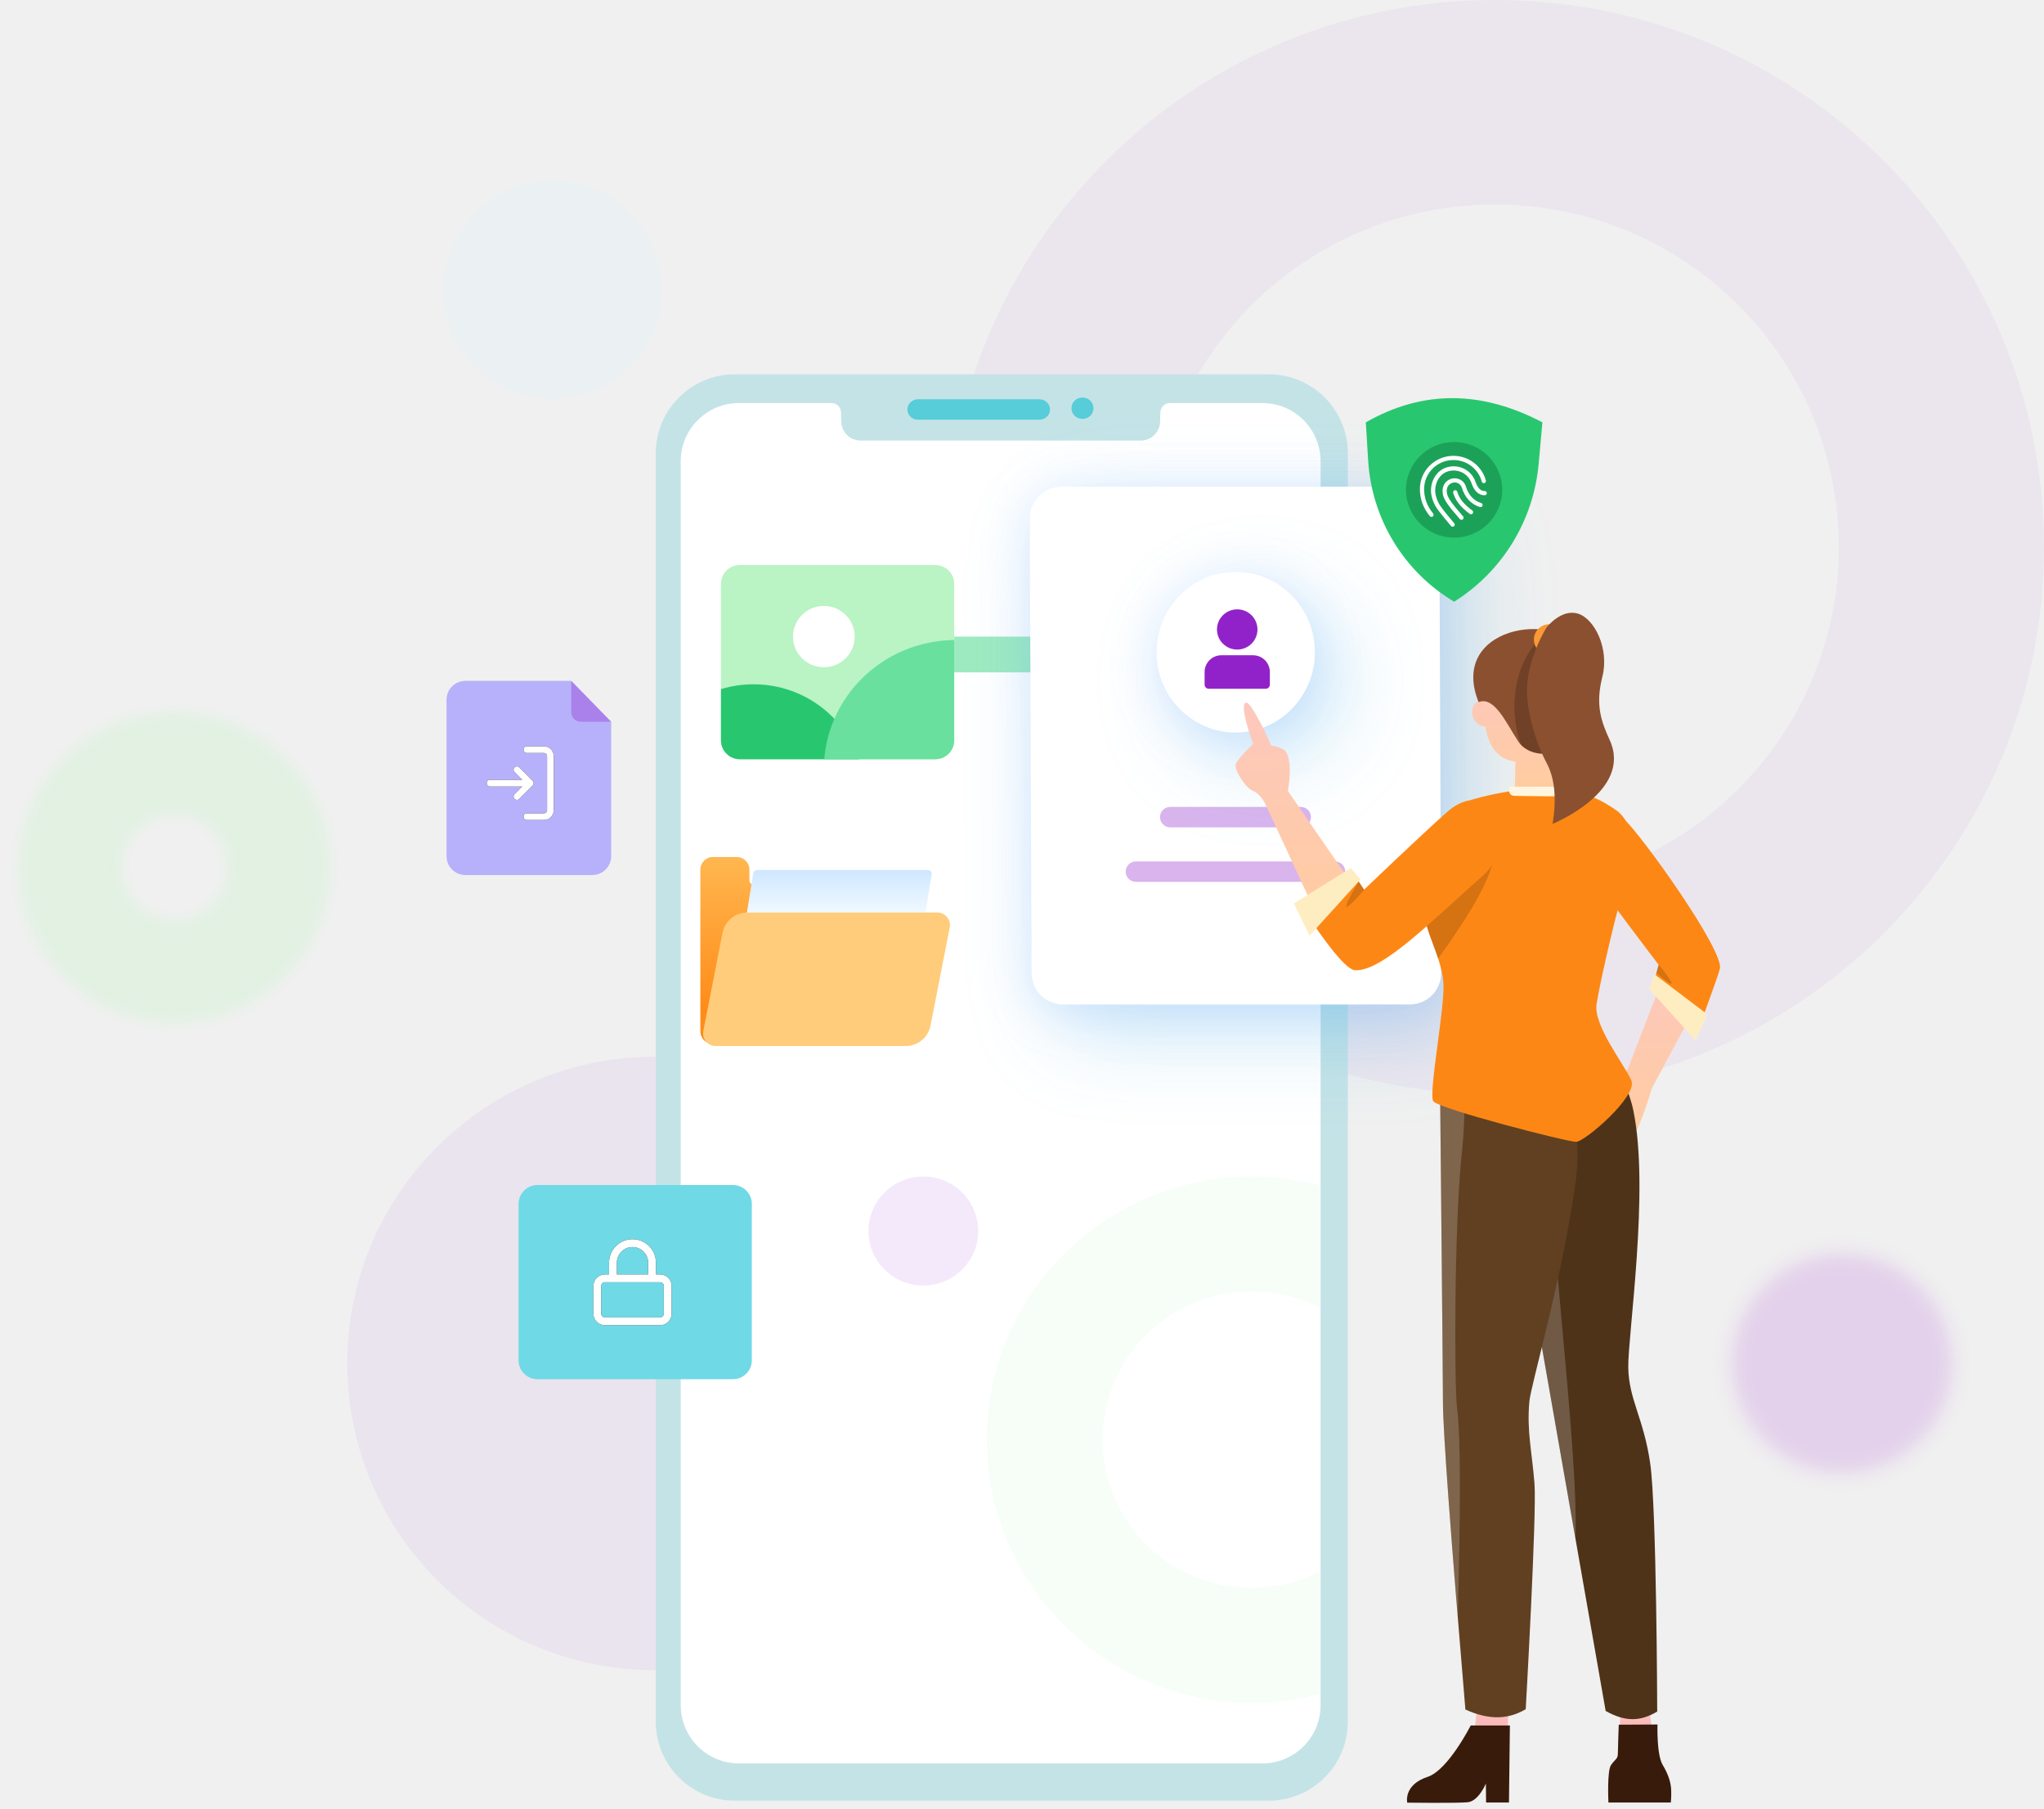
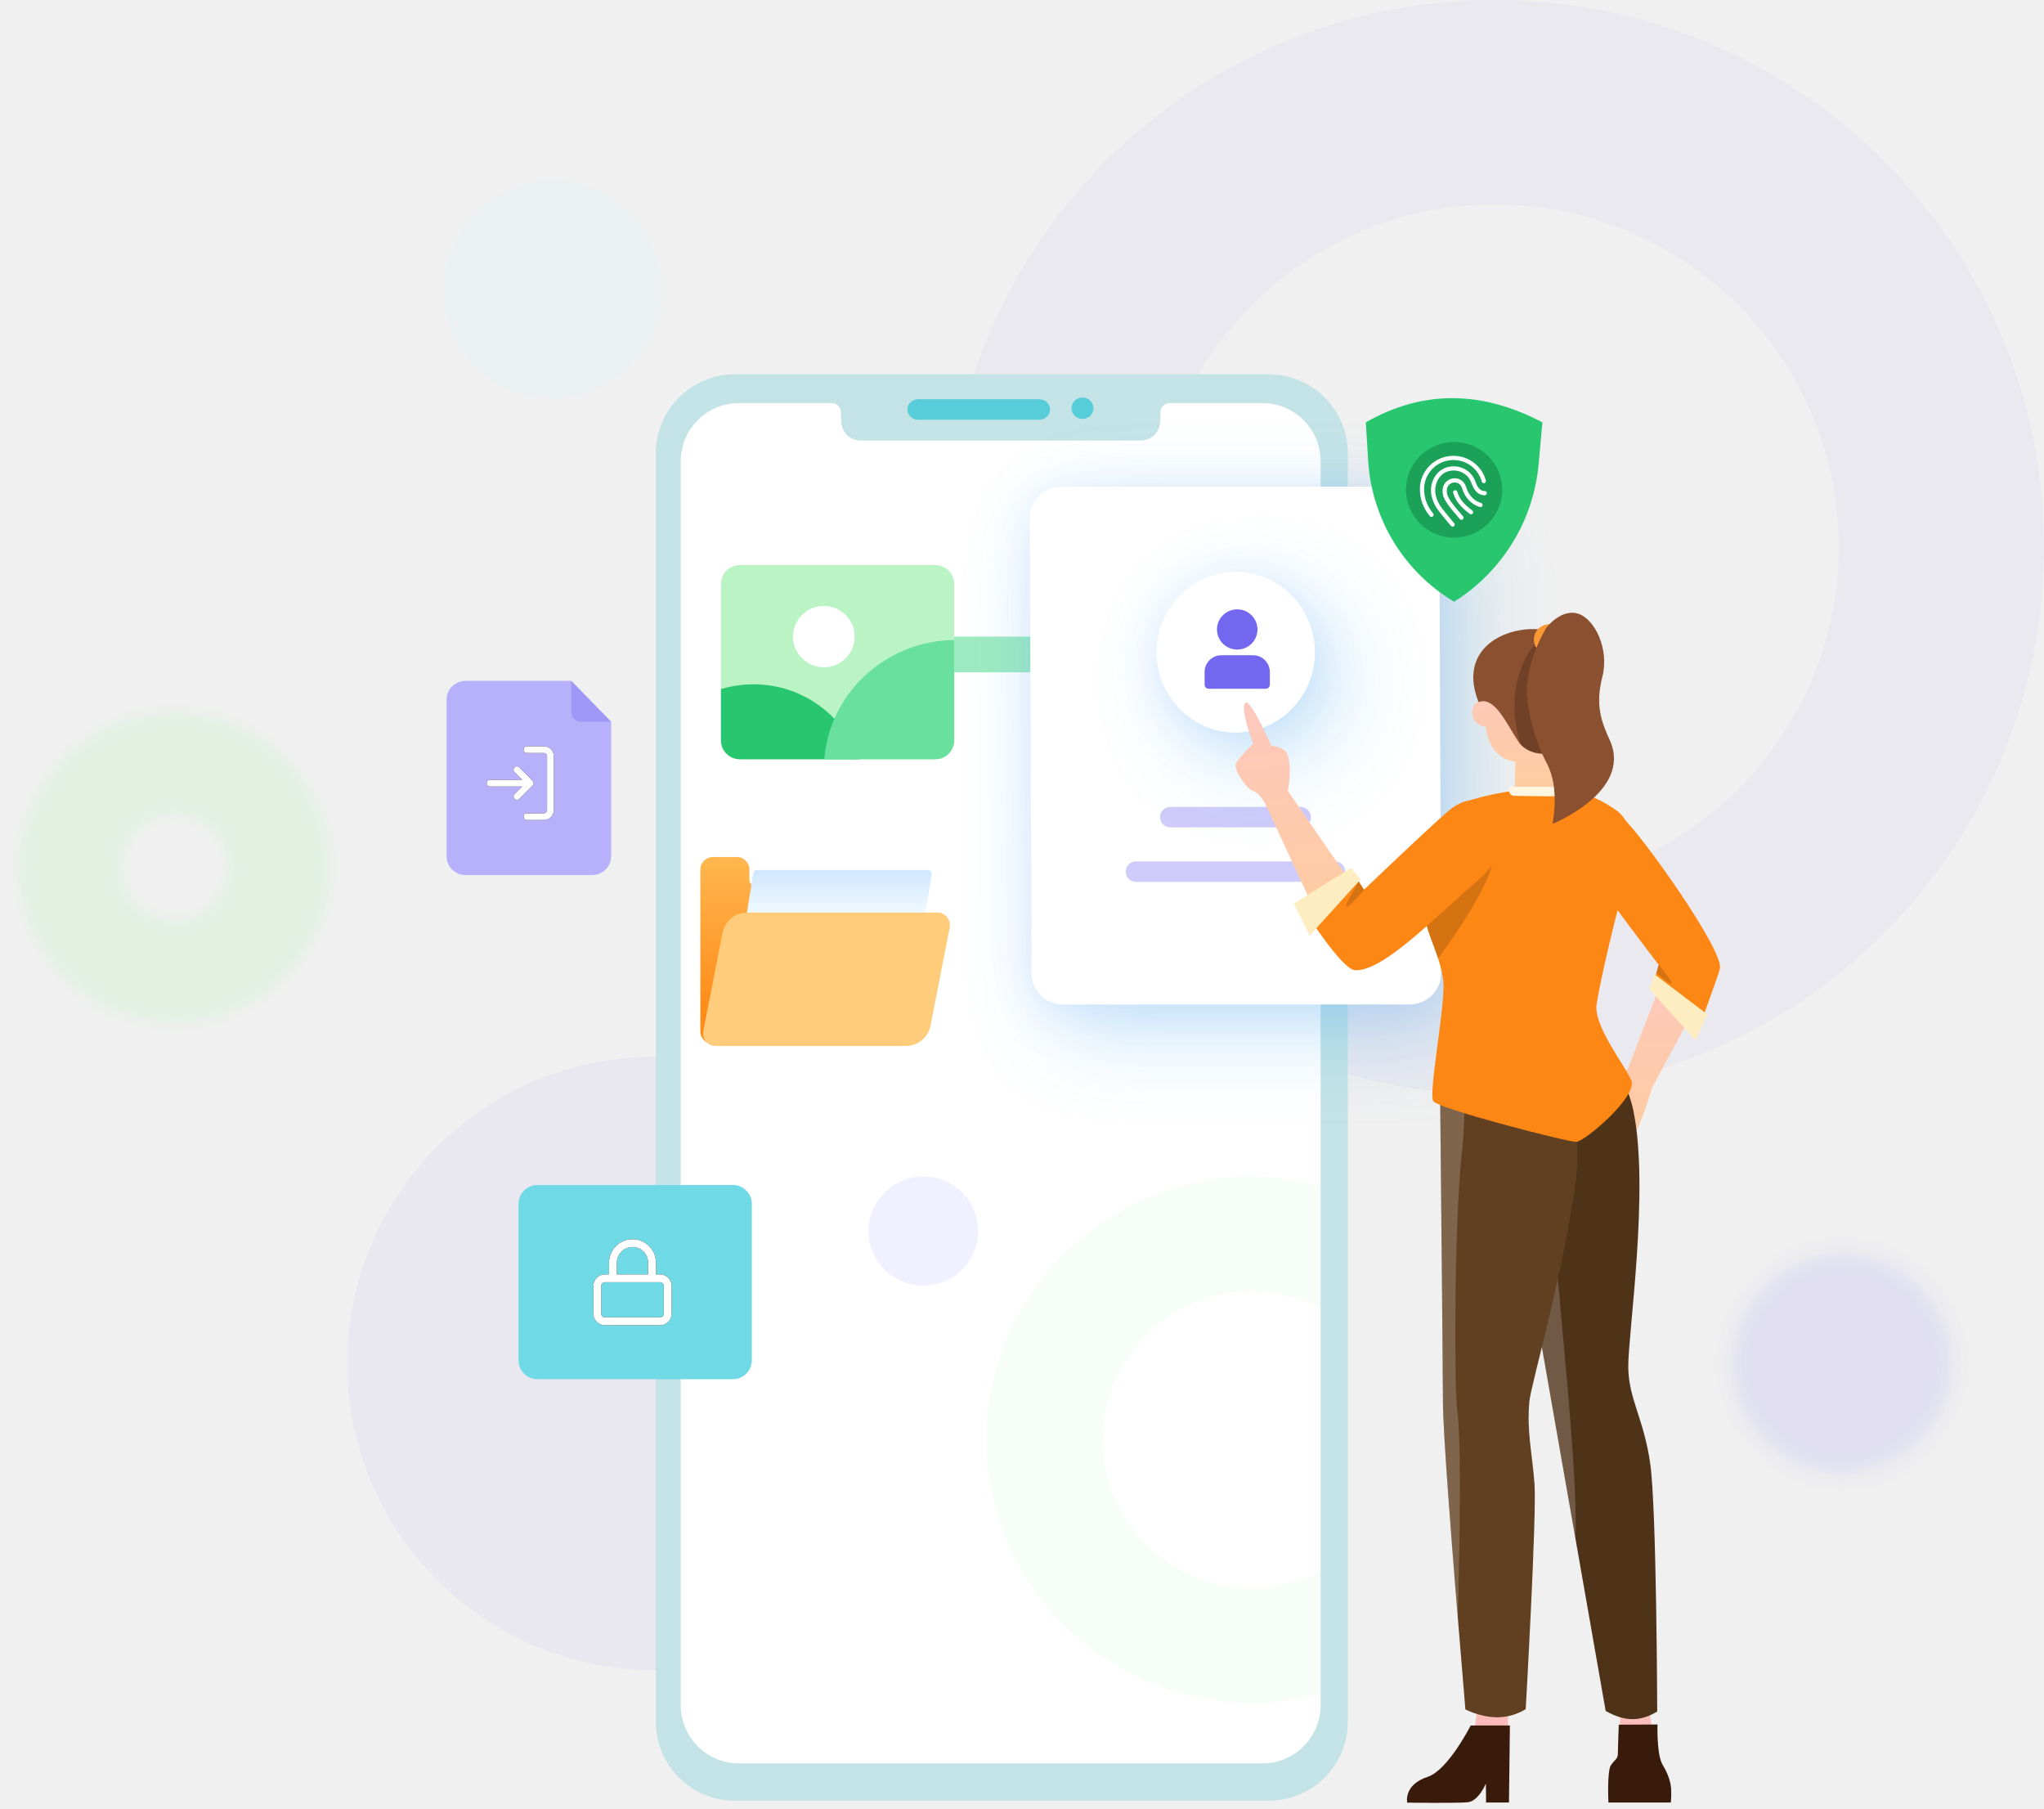
<svg xmlns="http://www.w3.org/2000/svg" xmlns:xlink="http://www.w3.org/1999/xlink" width="650px" height="575px" viewBox="0 0 650 575" version="1.1">
  <defs>
    <filter x="-6.1%" y="-6.1%" width="112.1%" height="112.2%" filterUnits="objectBoundingBox" id="filter-1">
      <feGaussianBlur stdDeviation="2" in="SourceGraphic" />
    </filter>
    <filter x="-12.9%" y="-13.0%" width="125.9%" height="126.0%" filterUnits="objectBoundingBox" id="filter-2">
      <feGaussianBlur stdDeviation="3" in="SourceGraphic" />
    </filter>
    <path d="M18.522,0 L47.957,0 C49.58,-4.62229605e-15 50.908,1.291 50.956,2.913 L51.044,5.956 C51.141,9.274 53.858,11.913 57.176,11.913 L146.307,11.913 C149.625,11.913 152.342,9.274 152.439,5.956 L152.528,2.913 C152.575,1.291 153.903,7.42204646e-16 155.526,0 L184.961,0 C195.191,-1.87911363e-15 203.483,8.293 203.483,18.522 L203.483,413.967 C203.483,424.196 195.191,432.489 184.961,432.489 L18.522,432.489 C8.293,432.489 -5.85268494e-15,424.196 0,413.967 L0,18.522 C2.29997126e-15,8.293 8.293,-1.67360005e-15 18.522,0 Z" id="path-3" />
    <linearGradient x1="50%" y1="81.177%" x2="50%" y2="-34.513%" id="linearGradient-5">
      <stop stop-color="#FF8C19" offset="0%" />
      <stop stop-color="#FFC967" offset="100%" />
    </linearGradient>
    <linearGradient x1="62.11%" y1="31.381%" x2="62.11%" y2="-27.478%" id="linearGradient-6">
      <stop stop-color="#F8FDFF" offset="0%" />
      <stop stop-color="#AAD4FF" offset="100%" />
    </linearGradient>
    <path d="M23.444,4.262 L23.444,21.308 C23.444,23.12 22.058,24.505 20.247,24.505 L14.919,24.505 C14.279,24.505 13.853,24.079 13.853,23.439 C13.853,22.8 14.279,22.374 14.919,22.374 L20.247,22.374 C20.886,22.374 21.312,21.948 21.312,21.308 L21.312,4.262 C21.312,3.622 20.886,3.196 20.247,3.196 L14.919,3.196 C14.279,3.196 13.853,2.77 13.853,2.131 C13.853,1.492 14.279,1.065 14.919,1.065 L20.247,1.065 C22.058,1.065 23.444,2.45 23.444,4.262 Z M16.943,13.211 C17.05,12.998 17.05,12.679 16.943,12.359 C16.837,12.252 16.837,12.146 16.73,12.039 L12.468,7.778 C12.041,7.351 11.402,7.351 10.976,7.778 C10.55,8.204 10.55,8.843 10.976,9.269 L13.427,11.72 L3.197,11.72 C2.557,11.72 2.131,12.146 2.131,12.785 C2.131,13.424 2.557,13.85 3.197,13.85 L13.427,13.85 L10.976,16.301 C10.55,16.727 10.55,17.366 10.976,17.793 C11.189,18.006 11.509,18.112 11.722,18.112 C11.935,18.112 12.255,18.006 12.468,17.793 L16.73,13.531 C16.837,13.424 16.943,13.318 16.943,13.211 Z" id="path-7" />
    <path d="M23.621,12.43 L22.378,12.43 L22.378,8.701 C22.378,4.599 19.021,1.243 14.919,1.243 C10.816,1.243 7.459,4.599 7.459,8.701 L7.459,12.43 L6.216,12.43 C4.103,12.43 2.486,14.046 2.486,16.159 L2.486,24.86 C2.486,26.973 4.103,28.589 6.216,28.589 L23.621,28.589 C25.735,28.589 27.351,26.973 27.351,24.86 L27.351,16.159 C27.351,14.046 25.735,12.43 23.621,12.43 Z M9.946,8.701 C9.946,5.966 12.184,3.729 14.919,3.729 C17.654,3.729 19.892,5.966 19.892,8.701 L19.892,12.43 L9.946,12.43 L9.946,8.701 Z M24.864,24.86 C24.864,25.606 24.367,26.103 23.621,26.103 L6.216,26.103 C5.47,26.103 4.973,25.606 4.973,24.86 L4.973,16.159 C4.973,15.413 5.47,14.916 6.216,14.916 L23.621,14.916 C24.367,14.916 24.864,15.413 24.864,16.159 L24.864,24.86 Z" id="path-9" />
    <path d="M6,0 L68.175,0 C71.489,8.22077476e-15 74.175,2.686 74.175,6 L74.175,55.729 C74.175,59.043 71.489,61.729 68.175,61.729 L6,61.729 C2.686,61.729 4.82055882e-15,59.043 0,55.729 L0,6 C-4.05812251e-16,2.686 2.686,6.08718376e-16 6,0 Z" id="path-11" />
    <path d="M10.04,1.23119728e-13 L120.283,1.23119728e-13 C125.79,1.22108049e-13 130.261,4.453 130.282,9.96 L130.857,154.572 C130.879,160.095 126.42,164.59 120.897,164.612 C120.884,164.612 120.871,164.612 120.858,164.612 L10.615,164.612 C5.107,164.612 0.637,160.159 0.615,154.652 L0.04,10.04 C0.018,4.517 4.477,0.022 10,7.90395561e-05 C10.013,2.63465709e-05 10.027,1.21345806e-13 10.04,1.23119728e-13 Z" id="path-13" />
    <filter x="-29.4%" y="-22.8%" width="171.0%" height="156.5%" filterUnits="objectBoundingBox" id="filter-14">
      <feOffset dx="8" dy="9" in="SourceAlpha" result="shadowOffsetOuter1" />
      <feGaussianBlur stdDeviation="14" in="shadowOffsetOuter1" result="shadowBlurOuter1" />
      <feColorMatrix values="0 0 0 0 0.076   0 0 0 0 0.583   0 0 0 0 0.879  0 0 0 0.229 0" type="matrix" in="shadowBlurOuter1" result="shadowMatrixOuter1" />
      <feOffset dx="0" dy="2" in="SourceAlpha" result="shadowOffsetOuter2" />
      <feGaussianBlur stdDeviation="7.5" in="shadowOffsetOuter2" result="shadowBlurOuter2" />
      <feColorMatrix values="0 0 0 0 0.504   0 0 0 0 0.7   0 0 0 0 1  0 0 0 0.234 0" type="matrix" in="shadowBlurOuter2" result="shadowMatrixOuter2" />
      <feMerge>
        <feMergeNode in="shadowMatrixOuter1" />
        <feMergeNode in="shadowMatrixOuter2" />
      </feMerge>
    </filter>
    <ellipse id="path-15" cx="25.17" cy="25.545" rx="25.17" ry="25.545" />
    <filter x="-76.5%" y="-73.4%" width="284.7%" height="282.0%" filterUnits="objectBoundingBox" id="filter-16">
      <feOffset dx="8" dy="9" in="SourceAlpha" result="shadowOffsetOuter1" />
      <feGaussianBlur stdDeviation="14" in="shadowOffsetOuter1" result="shadowBlurOuter1" />
      <feColorMatrix values="0 0 0 0 0.076   0 0 0 0 0.583   0 0 0 0 0.879  0 0 0 0.229 0" type="matrix" in="shadowBlurOuter1" result="shadowMatrixOuter1" />
      <feOffset dx="0" dy="2" in="SourceAlpha" result="shadowOffsetOuter2" />
      <feGaussianBlur stdDeviation="7.5" in="shadowOffsetOuter2" result="shadowBlurOuter2" />
      <feColorMatrix values="0 0 0 0 0.504   0 0 0 0 0.7   0 0 0 0 1  0 0 0 0.234 0" type="matrix" in="shadowBlurOuter2" result="shadowMatrixOuter2" />
      <feMerge>
        <feMergeNode in="shadowMatrixOuter1" />
        <feMergeNode in="shadowMatrixOuter2" />
      </feMerge>
    </filter>
    <linearGradient x1="47.254%" y1="-28.186%" x2="50%" y2="91.05%" id="linearGradient-17">
      <stop stop-color="#FDC6C6" offset="0%" />
      <stop stop-color="#FFCCA1" offset="100%" />
    </linearGradient>
    <linearGradient x1="45.754%" y1="-28.186%" x2="50%" y2="91.05%" id="linearGradient-18">
      <stop stop-color="#FDC6C6" offset="0%" />
      <stop stop-color="#FAB2B2" offset="100%" />
    </linearGradient>
    <linearGradient x1="44.57%" y1="-28.186%" x2="50%" y2="91.05%" id="linearGradient-19">
      <stop stop-color="#FDC6C6" offset="0%" />
      <stop stop-color="#FAB2B2" offset="100%" />
    </linearGradient>
    <linearGradient x1="44.089%" y1="-28.186%" x2="50%" y2="91.05%" id="linearGradient-20">
      <stop stop-color="#FDC6C6" offset="0%" />
      <stop stop-color="#FFCCA1" offset="100%" />
    </linearGradient>
    <linearGradient x1="47.844%" y1="-28.186%" x2="50%" y2="91.05%" id="linearGradient-21">
      <stop stop-color="#FDC6C6" offset="0%" />
      <stop stop-color="#FFCCA1" offset="100%" />
    </linearGradient>
  </defs>
  <g id="📝-Pages-New" stroke="none" stroke-width="1" fill="none" fill-rule="evenodd">
    <g id="Forgot-Password" transform="translate(-150, -252)">
      <g id="Illustration" transform="translate(156, 252)">
        <g id="Shape">
-           <path d="M469.402,0 C565.83,0 644,77.871 644,173.93 C644,269.988 565.83,347.859 469.402,347.859 C372.974,347.859 294.804,269.988 294.804,173.93 C294.804,77.871 372.974,0 469.402,0 Z M469.402,65.02 C409.022,65.02 360.074,113.781 360.074,173.93 C360.074,234.078 409.022,282.839 469.402,282.839 C529.782,282.839 578.73,234.078 578.73,173.93 C578.73,113.781 529.782,65.02 469.402,65.02 Z" id="Oval" fill="#9122c9" fill-rule="nonzero" opacity="0.053" />
+           <path d="M469.402,0 C565.83,0 644,77.871 644,173.93 C644,269.988 565.83,347.859 469.402,347.859 C372.974,347.859 294.804,269.988 294.804,173.93 C294.804,77.871 372.974,0 469.402,0 Z M469.402,65.02 C409.022,65.02 360.074,113.781 360.074,173.93 C360.074,234.078 409.022,282.839 469.402,282.839 C529.782,282.839 578.73,234.078 578.73,173.93 C578.73,113.781 529.782,65.02 469.402,65.02 Z" id="Oval" fill="#7367f0" fill-rule="nonzero" opacity="0.053" />
          <path d="M49.497,226.488 C76.833,226.488 98.993,248.563 98.993,275.795 C98.993,303.026 76.833,325.102 49.497,325.102 C22.16,325.102 0,303.026 0,275.795 C0,248.563 22.16,226.488 49.497,226.488 Z M49.497,258.998 C40.184,258.998 32.635,266.518 32.635,275.795 C32.635,285.072 40.184,292.592 49.497,292.592 C58.809,292.592 66.358,285.072 66.358,275.795 C66.358,266.518 58.809,258.998 49.497,258.998 Z" id="Oval" fill="#8BF78F" fill-rule="nonzero" opacity="0.141" filter="url(#filter-1)" />
-           <ellipse id="Oval" fill-opacity="0.061" fill="#9122c9" cx="202.338" cy="433.469" rx="97.905" ry="97.531" />
+           <ellipse id="Oval" fill-opacity="0.061" fill="#7367f0" cx="202.338" cy="433.469" rx="97.905" ry="97.531" />
          <ellipse id="Oval" fill="#CEF5FF" opacity="0.141" cx="169.703" cy="92.112" rx="34.811" ry="34.678" />
-           <ellipse id="Oval" fill-opacity="0.136" fill="#9122c9" filter="url(#filter-2)" cx="579.818" cy="433.469" rx="34.811" ry="34.678" />
+           <ellipse id="Oval" fill-opacity="0.136" fill="#7367f0" filter="url(#filter-2)" cx="579.818" cy="433.469" rx="34.811" ry="34.678" />
        </g>
        <g id="File-Organizer" transform="translate(136, 119)">
          <g id="Phone3" transform="translate(66.53949, 0)">
            <path d="M25.137,0 L194.942,0 C208.825,-2.55022564e-15 220.079,11.254 220.079,25.137 L220.079,428.336 C220.079,442.218 208.825,453.473 194.942,453.473 L25.137,453.473 C11.254,453.473 -4.35134254e-14,442.218 -3.10027211e-14,428.336 L-3.10027211e-14,25.137 C-3.62555852e-14,11.254 11.254,2.55022564e-15 25.137,0 Z" id="Rectangle" fill="#C4E3E7" />
            <g id="Group-48" transform="translate(7.937288, 9.138123)">
              <mask id="mask-4" fill="white">
                <use xlink:href="#path-3" />
              </mask>
              <use id="Rectangle" fill="#FFFFFF" xlink:href="#path-3" />
-               <ellipse id="Oval" fill="#9122c9" opacity="0.099" mask="url(#mask-4)" cx="77.146" cy="263.229" rx="17.453" ry="17.328" />
+               <ellipse id="Oval" fill="#7367f0" opacity="0.099" mask="url(#mask-4)" cx="77.146" cy="263.229" rx="17.453" ry="17.328" />
              <path d="M181.591,245.902 C228.13,245.902 265.856,283.358 265.856,329.562 C265.856,375.765 228.13,413.221 181.591,413.221 C135.053,413.221 97.326,375.765 97.326,329.562 C97.326,283.358 135.053,245.902 181.591,245.902 Z M181.591,282.452 C155.385,282.452 134.141,303.544 134.141,329.562 C134.141,355.579 155.385,376.671 181.591,376.671 C207.797,376.671 229.041,355.579 229.041,329.562 C229.041,303.544 207.797,282.452 181.591,282.452 Z" id="Oval" fill="#C8F5D0" opacity="0.141" mask="url(#mask-4)" />
              <path d="M30.473,74.251 L174.542,74.251 C177.682,74.251 180.228,76.796 180.228,79.936 C180.228,83.076 177.682,85.622 174.542,85.622 L30.473,85.622 C27.333,85.622 24.787,83.076 24.787,79.936 C24.787,76.796 27.333,74.251 30.473,74.251 Z" id="Rectangle" fill-opacity="0.642" fill="#68DE9E" mask="url(#mask-4)" />
            </g>
            <path d="M121.969,7.939 C123.851,7.939 125.378,9.393 125.378,11.188 C125.378,12.942 123.919,14.372 122.094,14.435 L121.969,14.437 L83.424,14.437 C81.541,14.437 80.015,12.982 80.015,11.188 C80.015,9.433 81.474,8.004 83.299,7.941 L83.424,7.939 L121.969,7.939 Z" id="Path" fill="#56CDD9" fill-rule="nonzero" />
            <path d="M135.783,7.397 C137.665,7.397 139.192,8.913 139.192,10.782 C139.192,12.609 137.732,14.098 135.908,14.164 L135.783,14.166 L135.604,14.166 C133.721,14.166 132.195,12.651 132.195,10.782 C132.195,8.954 133.654,7.465 135.479,7.4 L135.604,7.397 L135.783,7.397 Z" id="Path" fill="#56CDD9" fill-rule="nonzero" />
          </g>
          <g id="Group-37" transform="translate(80.72003, 152.6991)">
            <path d="M4,0.764 L11.594,0.764 C13.803,0.764 15.594,2.555 15.594,4.764 L15.594,8.266 C15.594,8.94 16.14,9.486 16.813,9.486 L66.823,9.486 C69.032,9.486 70.823,11.277 70.823,13.486 L70.823,56.184 C70.823,58.393 69.032,60.184 66.823,60.184 L4,60.184 C1.791,60.184 2.705415e-16,58.393 0,56.184 L0,4.764 C-2.705415e-16,2.555 1.791,0.764 4,0.764 Z" id="Rectangle" fill="url(#linearGradient-5)" />
            <path d="M18.019,4.891 L72.341,4.891 C73.015,4.891 73.561,5.436 73.561,6.11 C73.561,6.175 73.555,6.239 73.545,6.303 L65.385,57.095 C65.29,57.686 64.78,58.121 64.181,58.121 L9.859,58.121 C9.186,58.121 8.64,57.575 8.64,56.902 C8.64,56.837 8.645,56.772 8.655,56.708 L16.816,5.916 C16.911,5.325 17.421,4.891 18.019,4.891 Z" id="Rectangle" fill="url(#linearGradient-6)" />
            <path d="M79.292,23.178 L73.179,54.392 C72.444,58.146 69.154,60.854 65.328,60.854 L4.859,60.854 C2.65,60.854 0.859,59.064 0.859,56.854 C0.859,56.596 0.884,56.339 0.934,56.086 L7.047,24.871 C7.782,21.117 11.072,18.409 14.898,18.409 L75.367,18.409 C77.576,18.409 79.367,20.2 79.367,22.409 C79.367,22.667 79.342,22.924 79.292,23.178 Z" id="Rectangle" fill="#FFCC7B" />
          </g>
          <g id="Group-28" transform="translate(0, 97.46753)">
            <path d="M6,0 L39.667,0 L39.667,0 L52.359,12.996 L52.359,55.729 C52.359,59.043 49.673,61.729 46.359,61.729 L6,61.729 C2.686,61.729 1.29399067e-15,59.043 0,55.729 L0,6 C-1.29399067e-15,2.686 2.686,6.08718376e-16 6,0 Z" id="Rectangle" fill="#B7B1FB" />
            <g id="Icon" transform="translate(10.65617, 19.72873)">
              <mask id="mask-8" fill="white">
                <use xlink:href="#path-7" />
              </mask>
              <use id="Mask" fill="#000000" fill-rule="nonzero" xlink:href="#path-7" />
              <g id="Group" mask="url(#mask-8)" fill="#FFFFFF">
                <g id="Icon-Color">
                  <rect id="🎨-Icon-Color" x="0" y="0" width="25.575" height="25.57" />
                </g>
              </g>
            </g>
-             <path d="M52.359,12.996 L42.667,12.996 C41.01,12.996 39.667,11.653 39.667,9.996 L39.667,0 L39.667,0 L52.359,12.996 Z" id="Path" fill="#9122c9" fill-rule="nonzero" opacity="0.34" />
+             <path d="M52.359,12.996 L42.667,12.996 C41.01,12.996 39.667,11.653 39.667,9.996 L39.667,0 L39.667,0 L52.359,12.996 Z" id="Path" fill="#7367f0" fill-rule="nonzero" opacity="0.34" />
          </g>
          <g id="Group" transform="translate(22.90704, 257.7475)">
            <path d="M6,0 L68.175,0 C71.489,7.33259634e-15 74.175,2.686 74.175,6 L74.175,55.729 C74.175,59.043 71.489,61.729 68.175,61.729 L6,61.729 C2.686,61.729 4.82055882e-15,59.043 0,55.729 L0,6 C-4.05812251e-16,2.686 2.686,-2.79460044e-16 6,0 Z" id="Rectangle" fill="#6FD9E6" />
            <g transform="translate(21.31234, 15.98131)" id="Icon">
              <mask id="mask-10" fill="white">
                <use xlink:href="#path-9" />
              </mask>
              <use id="Mask" fill="#000000" fill-rule="nonzero" xlink:href="#path-9" />
              <g id="Group" mask="url(#mask-10)" fill="#FFFFFF">
                <g id="Icon-Color">
                  <rect id="🎨-Icon-Color" x="0" y="0" width="29.837" height="29.832" />
                </g>
              </g>
            </g>
          </g>
          <g id="Group-34" transform="translate(87.2649, 60.64646)">
            <mask id="mask-12" fill="white">
              <use xlink:href="#path-11" />
            </mask>
            <use id="Rectangle" fill="#BAF3C4" fill-rule="nonzero" xlink:href="#path-11" />
            <ellipse id="Oval" fill="#FFFFFF" mask="url(#mask-12)" cx="32.724" cy="22.742" rx="9.817" ry="9.747" />
            <ellipse id="Oval" fill="#28C76F" mask="url(#mask-12)" cx="10.363" cy="73.101" rx="35.451" ry="35.197" />
            <ellipse id="Oval" fill="#69E09E" mask="url(#mask-12)" cx="74.721" cy="64.978" rx="41.996" ry="41.153" />
          </g>
          <g id="Group-23" transform="translate(185.4379, 35.7381)">
            <g id="Rectangle">
              <use fill="black" fill-opacity="1" filter="url(#filter-14)" xlink:href="#path-13" />
              <use fill="#FFFFFF" fill-rule="evenodd" xlink:href="#path-13" />
            </g>
-             <path d="M44.7,101.799 L86.198,101.799 C87.992,101.799 89.447,103.254 89.447,105.048 C89.447,106.843 87.992,108.297 86.198,108.297 L44.7,108.297 C42.905,108.297 41.451,106.843 41.451,105.048 C41.451,103.254 42.905,101.799 44.7,101.799 Z" id="Rectangle" fill="#9122c9" fill-rule="nonzero" opacity="0.34" />
-             <path d="M33.792,119.127 L97.106,119.127 C98.9,119.127 100.355,120.582 100.355,122.376 C100.355,124.17 98.9,125.625 97.106,125.625 L33.792,125.625 C31.997,125.625 30.543,124.17 30.543,122.376 C30.543,120.582 31.997,119.127 33.792,119.127 Z" id="Rectangle" fill="#9122c9" fill-rule="nonzero" opacity="0.34" />
+             <path d="M44.7,101.799 L86.198,101.799 C87.992,101.799 89.447,103.254 89.447,105.048 C89.447,106.843 87.992,108.297 86.198,108.297 L44.7,108.297 C42.905,108.297 41.451,106.843 41.451,105.048 C41.451,103.254 42.905,101.799 44.7,101.799 Z" id="Rectangle" fill="#7367f0" fill-rule="nonzero" opacity="0.34" />
+             <path d="M33.792,119.127 L97.106,119.127 C98.9,119.127 100.355,120.582 100.355,122.376 C100.355,124.17 98.9,125.625 97.106,125.625 L33.792,125.625 C31.997,125.625 30.543,124.17 30.543,122.376 C30.543,120.582 31.997,119.127 33.792,119.127 Z" id="Rectangle" fill="#7367f0" fill-rule="nonzero" opacity="0.34" />
            <g id="Icon8" transform="translate(40.36002, 27.07431)">
              <g id="Oval">
                <use fill="black" fill-opacity="1" filter="url(#filter-16)" xlink:href="#path-15" />
                <use fill="#FFFFFF" fill-rule="evenodd" xlink:href="#path-15" />
              </g>
-               <g id="Group-70" transform="translate(15.27136, 11.9127)" fill="#9122c9">
+               <g id="Group-70" transform="translate(15.27136, 11.9127)" fill="#7367f0">
                <path d="M15.42,14.595 C18.362,14.595 20.747,16.98 20.747,19.922 L20.747,23.937 C20.747,24.662 20.16,25.249 19.436,25.249 L1.312,25.249 C0.587,25.249 4.12501135e-12,24.662 4.12470058e-12,23.937 L4.12470058e-12,19.922 C4.12434028e-12,16.98 2.385,14.595 5.327,14.595 L15.42,14.595 Z M10.374,9.84101689e-13 C13.93,9.84101689e-13 16.812,2.862 16.812,6.393 C16.812,9.923 13.93,12.785 10.374,12.785 C6.818,12.785 3.935,9.923 3.935,6.393 C3.935,2.862 6.818,9.84101689e-13 10.374,9.84101689e-13 Z" id="Combined-Shape" />
              </g>
            </g>
          </g>
          <g id="Wom3.5" transform="translate(250.8866, 75.80808)">
            <g id="RArm" transform="translate(108.67, 62.11956)">
              <path d="M16.18,83.5 C16.18,83.5 4.596,96.075 5.402,97.208 C6.208,98.348 12.211,95.304 12.211,95.304 C12.211,95.304 5.18,108.257 6.805,109.143 C8.428,110.03 16.389,107.671 18.731,104.956 C21.072,102.242 24.232,88.977 24.232,88.977 L41.036,53.598 L27.366,49.653 L16.18,83.5 Z" id="Path" fill="url(#linearGradient-17)" transform="translate(23.19889, 79.49308) rotate(2.866471) translate(-23.19889, -79.49308) " />
              <path d="M3.532,19.378 C8.654,27.28 25.898,49.801 25.898,49.801 C25.898,49.801 25.479,51.299 24.642,54.294 L40.488,65.08 C43.49,56.848 45.121,52.154 45.381,50.996 C46.669,45.266 20.635,8.699 14.806,3.415 C5.627,-4.905 -4.297,7.302 3.532,19.378 Z" id="Path" fill="#FD8715" />
              <path d="M30.02,55.78 C30.217,55.398 28.851,53.378 25.924,49.72 L25.18,52.389 C28.209,55.031 29.823,56.161 30.02,55.78 Z" id="Path" fill-opacity="0.16" fill="#000000" />
              <polygon id="Path-70" fill="#FFEDC2" points="24.543 52.787 41.379 65.551 37.627 73.806 22.907 57.55" />
            </g>
            <g id="RLeg" transform="translate(80.353, 132.6765)">
              <polygon id="Path" fill="url(#linearGradient-18)" points="42.233 214.54 41.298 230.358 53.285 230.668 51.032 214.54" />
              <path d="M42.526,220.771 C42.526,220.771 42.863,230.297 40.876,233.623 C38.876,236.949 38.27,239.527 38.182,241.516 C38.087,243.648 38.29,245.58 38.29,245.58 L58.131,245.58 C58.131,245.58 58.627,235.558 57.313,233.668 C55.999,231.778 55.137,231.745 55.137,230.076 C55.127,228.406 54.843,220.834 54.843,220.834 L42.526,220.771 Z" id="Path" fill="#391B0B" transform="translate(48.18969, 233.1756) scale(-1, 1) translate(-48.18969, -233.1756) " />
              <path d="M0,3.356 L31.096,-1.23119728e-13 L31.554,0.422 C33.77,2.518 43.402,12.255 46.169,25.563 C51.394,50.688 44.401,97.093 44.556,107.269 C44.703,117.444 49.547,123.584 51.559,137.971 C53.572,152.359 53.762,216.658 53.762,216.658 C48.426,219.798 43.73,220.023 37.368,216.47 L0,3.356 Z" id="Path" fill="#4E3319" />
              <path d="M27.777,161.771 L8.33198129e-14,3.356 L17.29,1.49 C18.06,56.523 28.812,130.913 27.777,161.771 Z" id="Path" fill-opacity="0.192" fill="#FFFFFF" />
            </g>
            <g id="LLeg" transform="translate(53.82427, 137.0356)">
              <path d="M32.898,208.517 L22.676,208.682 C23.124,215.705 22.038,220.406 19.418,222.785 L19.203,222.971 C14.457,226.92 32.765,225.495 32.765,225.495 L32.898,208.517 Z" id="Path" fill="url(#linearGradient-19)" />
              <path d="M0.716,216.729 L1.01,241.212 L8.289,241.217 L8.352,235.185 C8.352,235.185 10.648,240.809 14.157,241.134 C17.677,241.459 33.359,241.26 33.359,241.26 C33.359,241.26 34.662,235.612 26.856,233.047 C20.363,230.916 13.184,216.729 13.184,216.729 L0.716,216.729 Z" id="Path" fill="#391B0B" transform="translate(17.07846, 229.0246) scale(-1, 1) translate(-17.07846, -229.0246) " />
              <path d="M11.104,1.175 L46.022,0 L46.283,0.48 C47.977,3.67 57.261,22.351 54.395,43.584 C50.371,73.388 40.142,108.327 39.641,113.665 C38.748,123.181 40.534,130.072 41.266,139.901 C41.998,149.73 38.474,211.547 38.474,211.547 C33.292,214.641 27.126,215.249 19.287,211.641 C14.569,155.663 12.193,123.244 12.158,114.385 C12.106,101.097 11.104,1.175 11.104,1.175 Z" id="Path" fill="#604021" />
              <path d="M18.289,33.411 L18.057,35.619 C15.73,58.905 15.748,108.354 16.649,115.98 L16.772,116.963 C17.772,125.569 17.804,147.416 16.87,182.506 L15.653,167.364 C13.347,138.228 12.183,120.568 12.158,114.385 L12.116,107.986 C11.915,82.112 11.104,1.175 11.104,1.175 L18.468,0.927 C19.255,13.704 19.195,24.532 18.289,33.411 Z" id="Path" fill-opacity="0.192" fill="#FFFFFF" />
            </g>
            <g id="Head" transform="translate(75.12274, 3.647605)">
              <path d="M3.12,24.197 C-1.176,24.664 -0.872,32.163 4.358,32.555 C5.427,39.784 9.24,43.229 13.888,43.627 L13.63,54.562 L34.189,54.55 C34.189,54.55 28.4,46.825 28.688,36.25 C28.977,25.674 28.495,15.74 28.495,15.74 L1.866,16.214 L3.12,24.197 Z" id="Path" fill="url(#linearGradient-20)" />
              <path d="M34.653,24.759 C29.649,22.794 25.952,31.254 22.123,37.133 C18.294,43.012 8.374,42.013 7.007,37.133 C1.831,26.444 -2.63,11.911 3.41,10.719 C4.261,-4.73 44.989,-1.083 34.653,24.759 Z" id="Path" fill="#8B5030" transform="translate(18.41901, 21.35847) scale(-1, 1) translate(-18.41901, -21.35847) " />
              <path d="M30.436,4.871 C32.18,6.343 33.294,8.296 33.428,10.719 C39.468,11.911 35.007,26.444 29.831,37.133 C28.56,41.671 19.893,42.853 15.605,38.269 C11.694,26.639 13.365,13.635 21.271,4.873 L21.271,4.873 Z" id="Combined-Shape" fill-opacity="0.199" fill="#000000" />
              <ellipse id="Oval" fill="#FB9934" cx="24.686" cy="4.873" rx="4.909" ry="4.873" />
            </g>
            <g id="Body" transform="translate(60.15703, 54.73855)">
              <path d="M53.256,5.589 C57.843,12.278 65.488,34.983 65.921,40.091 C66.41,45.982 60.048,55.368 59.943,63.897 C59.85,72.428 64.688,98.112 63.234,100.511 C61.792,102.91 20.438,113.533 17.74,113.476 C15.053,113.418 -1.909,98.96 0.219,93.964 C2.359,88.968 12.292,76.552 11.28,69.745 C10.28,62.939 4.471,37.813 1.587,29.262 C-1.286,20.711 -0.328,11.733 5.034,8.053 C7.687,6.232 14.766,1.06 27.373,1.083 C39.98,1.107 52.901,5.07 53.256,5.589 Z" id="Path" fill="#FD8715" transform="translate(32.97393, 57.28004) scale(-1, 1) translate(-32.97393, -57.28004) " />
              <path d="M26.926,0.594 C26.573,2.512 27.17,3.471 28.719,3.471 C31.041,3.471 46.62,3.98 48.73,3.071 C50.137,2.464 50.629,1.639 50.207,0.594 L26.926,0.594 Z" id="Path-68" fill="#FFF6E1" />
              <path d="M6.034,20.057 L6.175,19.987 C14.67,15.777 19.773,15.591 21.483,19.429 C23.694,24.39 17.96,36.312 4.283,55.193 C2.404,49.467 -0.298,44.007 0.027,40.091 C0.278,37.135 2.944,28.285 6.034,20.057 Z" id="Path" fill-opacity="0.16" fill="#000000" />
            </g>
            <g id="LArm" transform="translate(0, 28.55598)">
              <path d="M9.526,32.294 C9.526,32.294 7.996,28.996 5.591,28.104 C3.186,27.212 -0.493,21.301 0.076,19.585 C0.644,17.869 5.62,13.109 5.62,13.109 C5.62,13.109 1.221,1.389 3.17,0.066 C4.891,-1.103 11.405,13.659 11.405,13.659 C11.405,13.659 15.234,14.232 16.118,15.742 C18.345,19.546 16.662,28.104 16.662,28.104 L39.269,60.903 L28.896,74.108 L9.526,32.294 Z" id="Path" fill="url(#linearGradient-21)" />
              <path d="M67.238,34.837 C59.592,41.581 40.89,59.472 40.89,59.472 C40.89,59.472 39.964,58.063 38.111,55.245 L24.126,69.464 C31.159,79.822 35.821,85.037 38.111,85.109 C47.063,85.392 63.102,68.612 78.181,55.51 C91.701,43.762 81.49,22.267 67.238,34.837 Z" id="Path" fill="#FD8715" />
              <path d="M40.946,59.493 C37.448,63.509 35.555,65.298 35.267,64.86 C34.978,64.422 36.297,61.762 39.224,56.88 L40.946,59.493 Z" id="Path" fill-opacity="0.16" fill="#000000" />
              <polygon id="Path-69" fill="#FFEDC2" points="39.786 56.203 23.565 74.108 18.567 63.89 36.7 52.593" />
            </g>
            <path d="M114.094,4.642 C114.094,4.642 109.501,-1.298 104.197,0.261 C98.893,1.819 94.095,11.372 96.373,20.351 C98.64,29.332 96.771,34.454 94.021,40.506 C86.634,56.787 112.208,67.125 112.208,67.125 C110.878,59.082 111.507,52.632 114.094,47.776 C118.091,40.274 120.361,30.653 120.361,24.766 C120.361,14.528 114.094,4.642 114.094,4.642 Z" id="Path" fill="#8B5030" transform="translate(106.5215, 33.56231) scale(-1, 1) translate(-106.5215, -33.56231) " />
          </g>
          <g id="Group-39" transform="translate(292.3374, 7.580808)">
            <path d="M0,7.696 C18.48,-2.876 37.212,-2.25 56.155,7.696 L54.955,20.965 C53.328,38.948 43.384,55.136 28.077,64.715 L28.077,64.715 L28.077,64.715 C12.108,55.202 1.875,38.408 0.742,19.854 L0,7.696 L0,7.696 Z" id="Rectangle" fill="#28C76F" />
            <ellipse id="Oval" fill="#1CA258" cx="28.077" cy="29.143" rx="15.315" ry="15.205" />
            <g id="Group-40" transform="translate(16.59124, 17.73909)" fill="#FFFFFF">
              <path d="M11.268,0.602 C16.139,0.602 20.355,3.862 21.578,8.458 C21.673,8.813 21.459,9.177 21.102,9.271 C20.744,9.365 20.377,9.153 20.283,8.798 C19.214,4.783 15.527,1.932 11.268,1.932 C6.119,1.932 1.946,6.061 1.946,11.152 C1.946,14.026 2.895,16.61 4.806,18.927 C5.04,19.211 4.998,19.63 4.711,19.863 C4.425,20.096 4.003,20.054 3.768,19.769 C1.664,17.217 0.606,14.336 0.606,11.152 C0.606,5.325 5.38,0.602 11.268,0.602 Z" id="Path" />
              <path d="M11.844,3.46 C15.852,3.469 19.112,6.576 19.24,10.5 L19.244,10.723 C19.248,12.917 19.868,14.123 21.056,14.515 C21.407,14.631 21.599,15.008 21.483,15.357 C21.368,15.706 20.99,15.895 20.639,15.779 C18.868,15.194 17.971,13.544 17.908,10.988 L17.905,10.72 C17.897,7.432 15.196,4.799 11.847,4.792 C8.832,4.785 6.267,7.548 5.912,10.64 C5.843,11.242 5.826,11.798 5.86,12.351 L5.897,12.832 C6.044,14.359 6.486,15.618 8.566,21.048 C8.698,21.392 8.525,21.776 8.179,21.906 C7.834,22.035 7.447,21.861 7.315,21.517 L6.203,18.593 C4.878,15.057 4.635,14.095 4.531,12.537 L4.524,12.427 C4.485,11.794 4.504,11.161 4.582,10.483 C5.009,6.768 8.087,3.452 11.844,3.46 Z" id="Path" transform="translate(13.01048, 12.70433) rotate(-19) translate(-13.01048, -12.70433) " />
              <path d="M12.558,7.106 C14.633,7.111 16.346,8.809 16.285,10.862 C16.198,13.82 17.159,16.007 19.175,17.499 C19.472,17.719 19.535,18.136 19.315,18.431 C19.095,18.725 18.676,18.786 18.379,18.566 C15.993,16.801 14.847,14.193 14.947,10.817 C14.985,9.526 13.89,8.44 12.561,8.438 C11.145,8.434 10.1,9.432 9.873,11.211 C9.758,12.116 10.057,13.505 10.724,15.41 L10.838,15.732 C10.934,15.997 11.035,16.269 11.146,16.56 L12.358,19.652 C12.489,19.997 12.315,20.38 11.969,20.509 C11.623,20.637 11.237,20.462 11.106,20.118 L10.134,17.649 L9.893,17.025 C9.78,16.727 9.676,16.448 9.578,16.177 L9.347,15.516 C8.692,13.588 8.404,12.146 8.545,11.039 C8.853,8.618 10.442,7.101 12.558,7.106 Z" id="Path" transform="translate(13.97819, 13.82848) rotate(-19) translate(-13.97819, -13.82848) " />
              <path d="M11.639,11.558 C11.993,11.451 12.367,11.648 12.476,11.999 C13.198,14.34 14.612,16.001 17.272,17.984 C17.568,18.205 17.628,18.622 17.406,18.915 C17.184,19.209 16.764,19.269 16.468,19.048 C13.602,16.911 12.015,15.048 11.194,12.389 C11.086,12.038 11.285,11.666 11.639,11.558 Z" id="Path" />
            </g>
          </g>
        </g>
      </g>
    </g>
  </g>
</svg>
